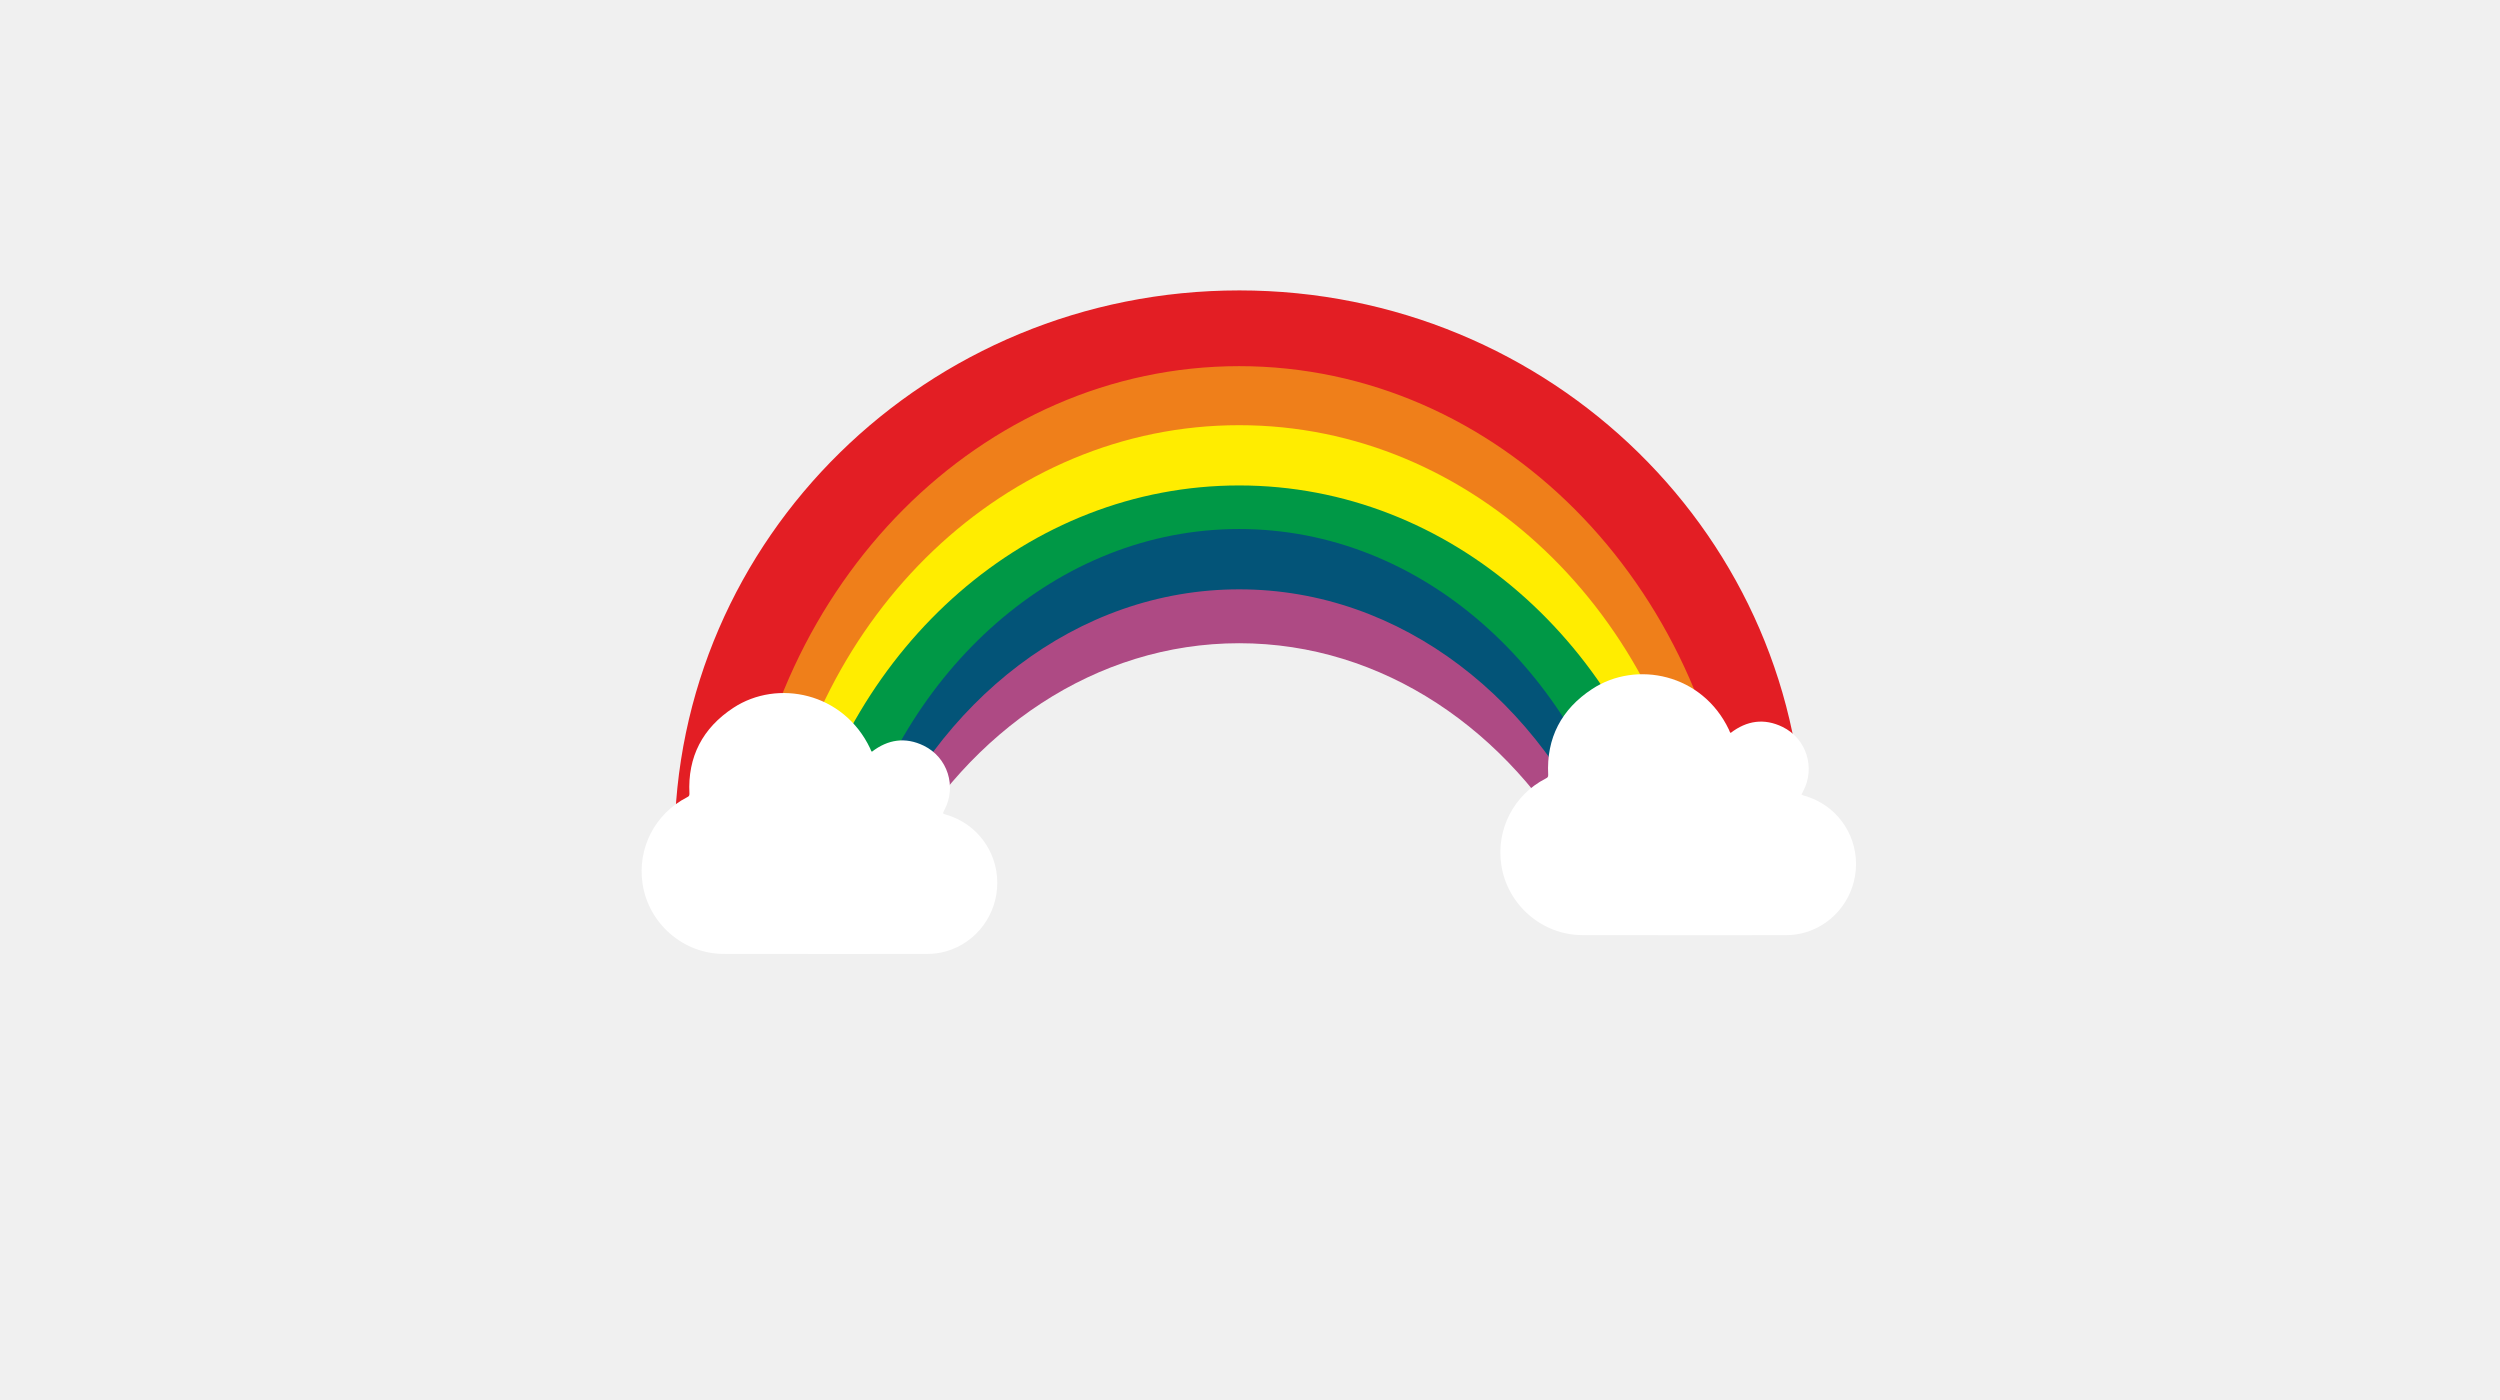
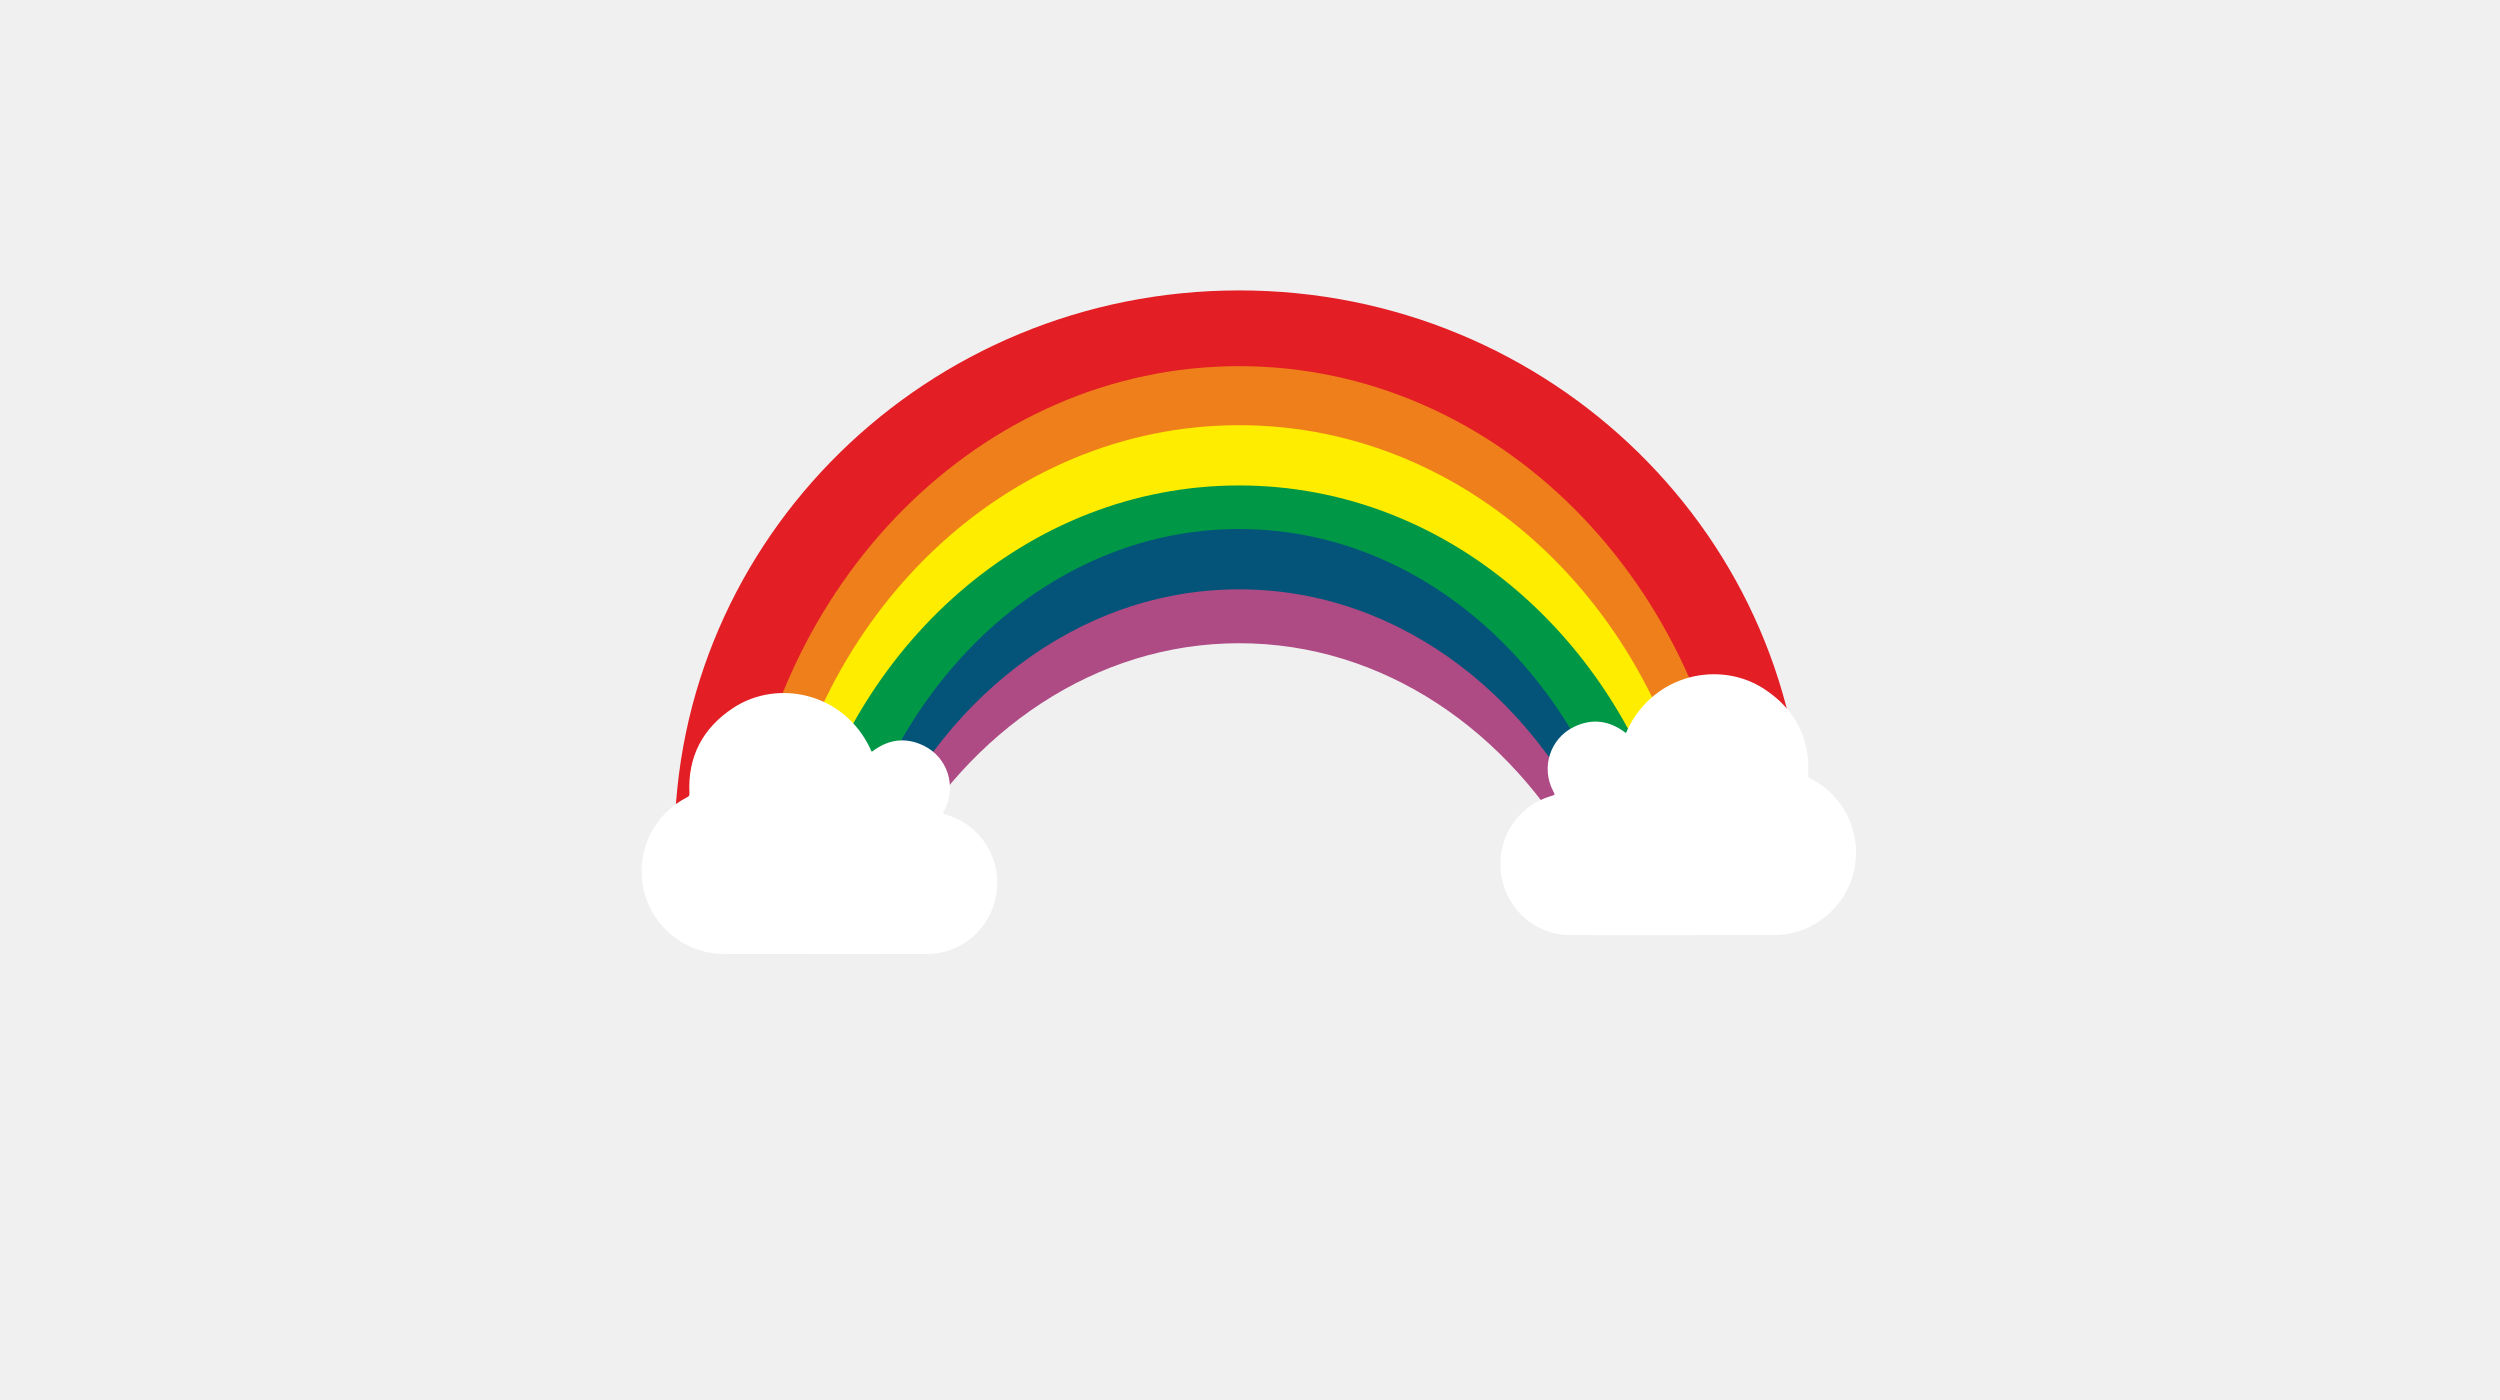
<svg xmlns="http://www.w3.org/2000/svg" version="1.1" id="Layer_1" viewBox="0 0 768 430" enable-background="new 0 0 768 430" xml:space="preserve">
-   <path fill="#AE4A84" d="M380.678,177.648c57.58,0,107.084,35.784,128.942,87.05h-23.88c-22.206-40.362-60.965-67.099-105.063-67.099  c-44.1,0-82.857,26.739-105.065,67.099h-23.879C273.591,213.431,323.097,177.648,380.678,177.648L380.678,177.648z" />
+   <path fill="#AE4A84" d="M380.678,177.648c57.58,0,107.083,35.784,128.942,87.05h-23.88c-22.206-40.362-60.965-67.099-105.063-67.099  c-44.1,0-82.857,26.739-105.065,67.099h-23.879C273.591,213.431,323.097,177.648,380.678,177.648L380.678,177.648z" />
  <path fill="#035478" d="M380.678,161.094c63.599,0,117.349,43.653,134.864,103.61h-21.949c-19.992-49.448-63.035-83.66-112.92-83.66  c-49.884,0-92.926,34.213-112.918,83.66h-21.95c17.519-59.958,71.269-103.61,134.864-103.61H380.678z" />
-   <path fill="#009846" d="M380.678,142.564c69.987,0,128.048,52.861,139.025,122.14h-19.898  c-15.9-59.226-63.22-102.189-119.124-102.189c-55.902,0-103.221,42.964-119.123,102.189h-19.899  c10.977-69.279,69.035-122.14,139.026-122.14H380.678L380.678,142.564z" />
-   <path fill="#FFED00" d="M380.678,128.028c80.8,0,147.361,59.754,156.31,136.674h-21.347  C500.1,198.225,445.565,149.13,380.668,149.13c-64.892,0-119.426,49.096-134.973,115.572H224.35  c8.952-76.921,75.516-136.674,156.312-136.674H380.678z" />
-   <path fill="#EF7F1A" d="M380.678,108.773c88.635,0,160.739,69.464,162.824,155.938h-20.385  c-11.104-76.03-70.646-134.094-142.44-134.094c-71.794,0-131.332,58.059-142.442,134.094h-20.387  c2.092-86.468,74.189-155.938,162.824-155.938H380.678z" />
-   <path fill="#E31E24" d="M380.678,89.213c95.805,0,173.474,76.198,173.474,170.194c0,1.771-0.029,3.538-0.084,5.297h-20.545  c-8.105-85.548-73.439-152.222-152.848-152.222c-79.403,0-144.745,66.678-152.85,152.222h-20.544  c-0.056-1.759-0.084-3.524-0.084-5.296c0-93.996,77.667-170.194,173.475-170.194L380.678,89.213L380.678,89.213z" />
+   <path fill="#009846" d="M380.678,142.564c69.987,0,128.047,52.861,139.025,122.14h-19.898  c-15.899-59.226-63.22-102.189-119.124-102.189c-55.902,0-103.221,42.964-119.123,102.189h-19.899  c10.977-69.279,69.035-122.14,139.026-122.14H380.678L380.678,142.564z" />
+   <path fill="#FFED00" d="M380.678,128.028c80.8,0,147.361,59.754,156.31,136.674h-21.348  C500.1,198.225,445.565,149.13,380.668,149.13c-64.892,0-119.426,49.096-134.973,115.572H224.35  c8.952-76.921,75.516-136.674,156.312-136.674H380.678z" />
+   <path fill="#EF7F1A" d="M380.678,108.773c88.635,0,160.739,69.464,162.824,155.938h-20.385  c-11.104-76.03-70.646-134.094-142.44-134.094s-131.332,58.059-142.442,134.094h-20.387  c2.092-86.468,74.189-155.938,162.824-155.938H380.678z" />
+   <path fill="#E31E24" d="M380.678,89.213c95.805,0,173.474,76.198,173.474,170.194c0,1.771-0.029,3.538-0.084,5.297h-20.545  c-8.105-85.548-73.439-152.222-152.849-152.222c-79.403,0-144.745,66.678-152.85,152.222h-20.544  c-0.056-1.759-0.084-3.524-0.084-5.296c0-93.996,77.667-170.194,173.475-170.194L380.678,89.213L380.678,89.213z" />
  <g id="wolk">
    <g>
-       <path fill="#FFFFFF" d="M531.654,225.16c4.95-3.818,10.319-4.588,15.929-1.858c7.377,3.589,10.172,12.569,6.349,19.751    c-0.597,1.121-0.597,1.121,0.601,1.468c9.279,2.69,15.635,11.179,15.641,20.887c0.004,9.756-6.364,18.334-15.62,21.038    c-1.952,0.569-3.946,0.835-5.98,0.834c-20.839-0.003-41.677,0.037-62.517-0.016c-12.369-0.031-23.021-9.335-24.855-21.542    c-1.64-10.917,3.801-21.515,13.652-26.565c0.475-0.244,0.785-0.426,0.75-1.097c-0.594-11.393,4.094-20.223,13.496-26.392    c13.553-8.891,33.846-4.727,42.021,12.487C531.286,224.506,531.359,224.909,531.654,225.16z" />
+       <path fill="#FFFFFF" d="M499.965,224.155c8.175-17.214,28.468-21.378,42.021-12.487c9.401,6.169,14.09,14.999,13.495,26.393    c-0.034,0.67,0.275,0.853,0.75,1.097c9.852,5.05,15.292,15.647,13.652,26.565c-1.834,12.207-12.486,21.51-24.854,21.541    c-20.841,0.053-41.679,0.014-62.518,0.017c-2.034,0.001-4.027-0.265-5.979-0.835c-9.256-2.703-15.624-11.281-15.62-21.037    c0.006-9.708,6.361-18.197,15.641-20.887c1.198-0.348,1.198-0.348,0.602-1.469c-3.823-7.182-1.028-16.162,6.349-19.751    c5.61-2.729,10.979-1.96,15.929,1.858C499.727,224.909,499.8,224.506,499.965,224.155z" />
    </g>
  </g>
  <g id="wolk_1_">
    <g>
-       <path fill="#FFFFFF" d="M267.845,230.934c4.95-3.82,10.319-4.588,15.929-1.859c7.377,3.588,10.172,12.568,6.349,19.751    c-0.597,1.121-0.597,1.121,0.601,1.468c9.279,2.69,15.635,11.179,15.641,20.887c0.004,9.756-6.364,18.334-15.62,21.038    c-1.952,0.569-3.946,0.835-5.98,0.834c-20.839-0.003-41.677,0.037-62.517-0.016c-12.369-0.031-23.021-9.335-24.855-21.542    c-1.64-10.918,3.801-21.514,13.652-26.566c0.475-0.243,0.785-0.425,0.75-1.096c-0.594-11.393,4.094-20.223,13.496-26.393    c13.553-8.891,33.846-4.726,42.021,12.487C267.477,230.277,267.55,230.682,267.845,230.934z" />
+       <path fill="#FFFFFF" d="M267.845,230.934c4.95-3.819,10.319-4.588,15.929-1.858c7.377,3.588,10.172,12.567,6.349,19.751    c-0.597,1.121-0.597,1.121,0.601,1.468c9.279,2.69,15.635,11.179,15.641,20.888c0.004,9.756-6.364,18.334-15.62,21.037    c-1.952,0.569-3.946,0.836-5.98,0.834c-20.839-0.003-41.677,0.037-62.517-0.016c-12.369-0.031-23.021-9.335-24.855-21.542    c-1.64-10.918,3.801-21.515,13.652-26.565c0.475-0.244,0.785-0.426,0.75-1.097c-0.594-11.394,4.094-20.224,13.496-26.394    c13.553-8.891,33.846-4.726,42.021,12.488C267.477,230.277,267.55,230.682,267.845,230.934z" />
    </g>
  </g>
</svg>
